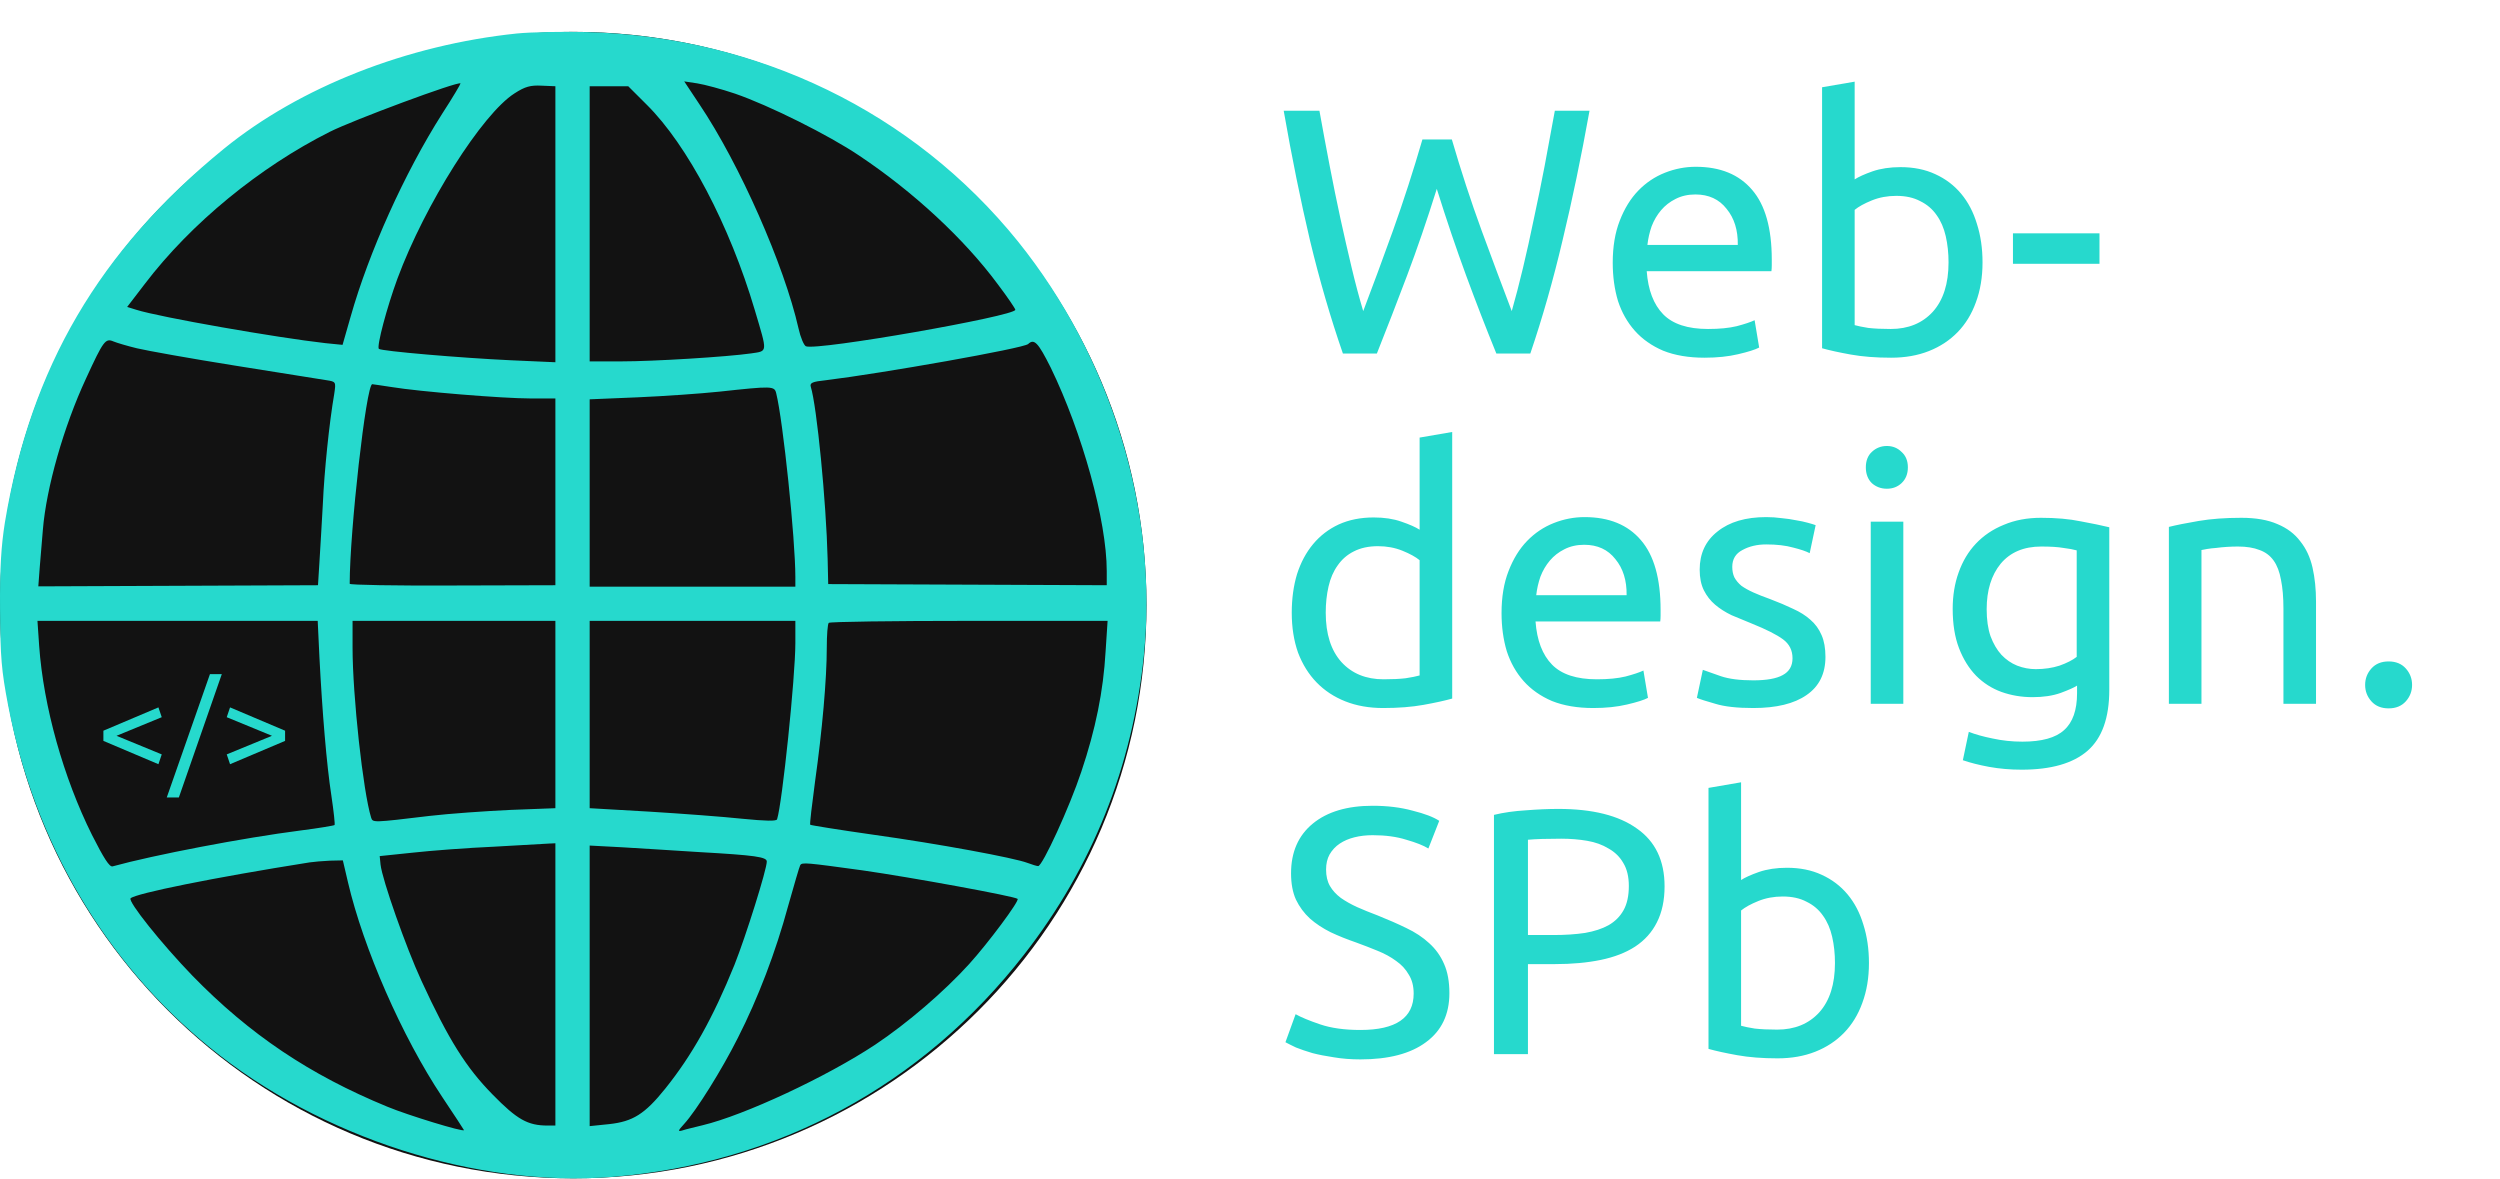
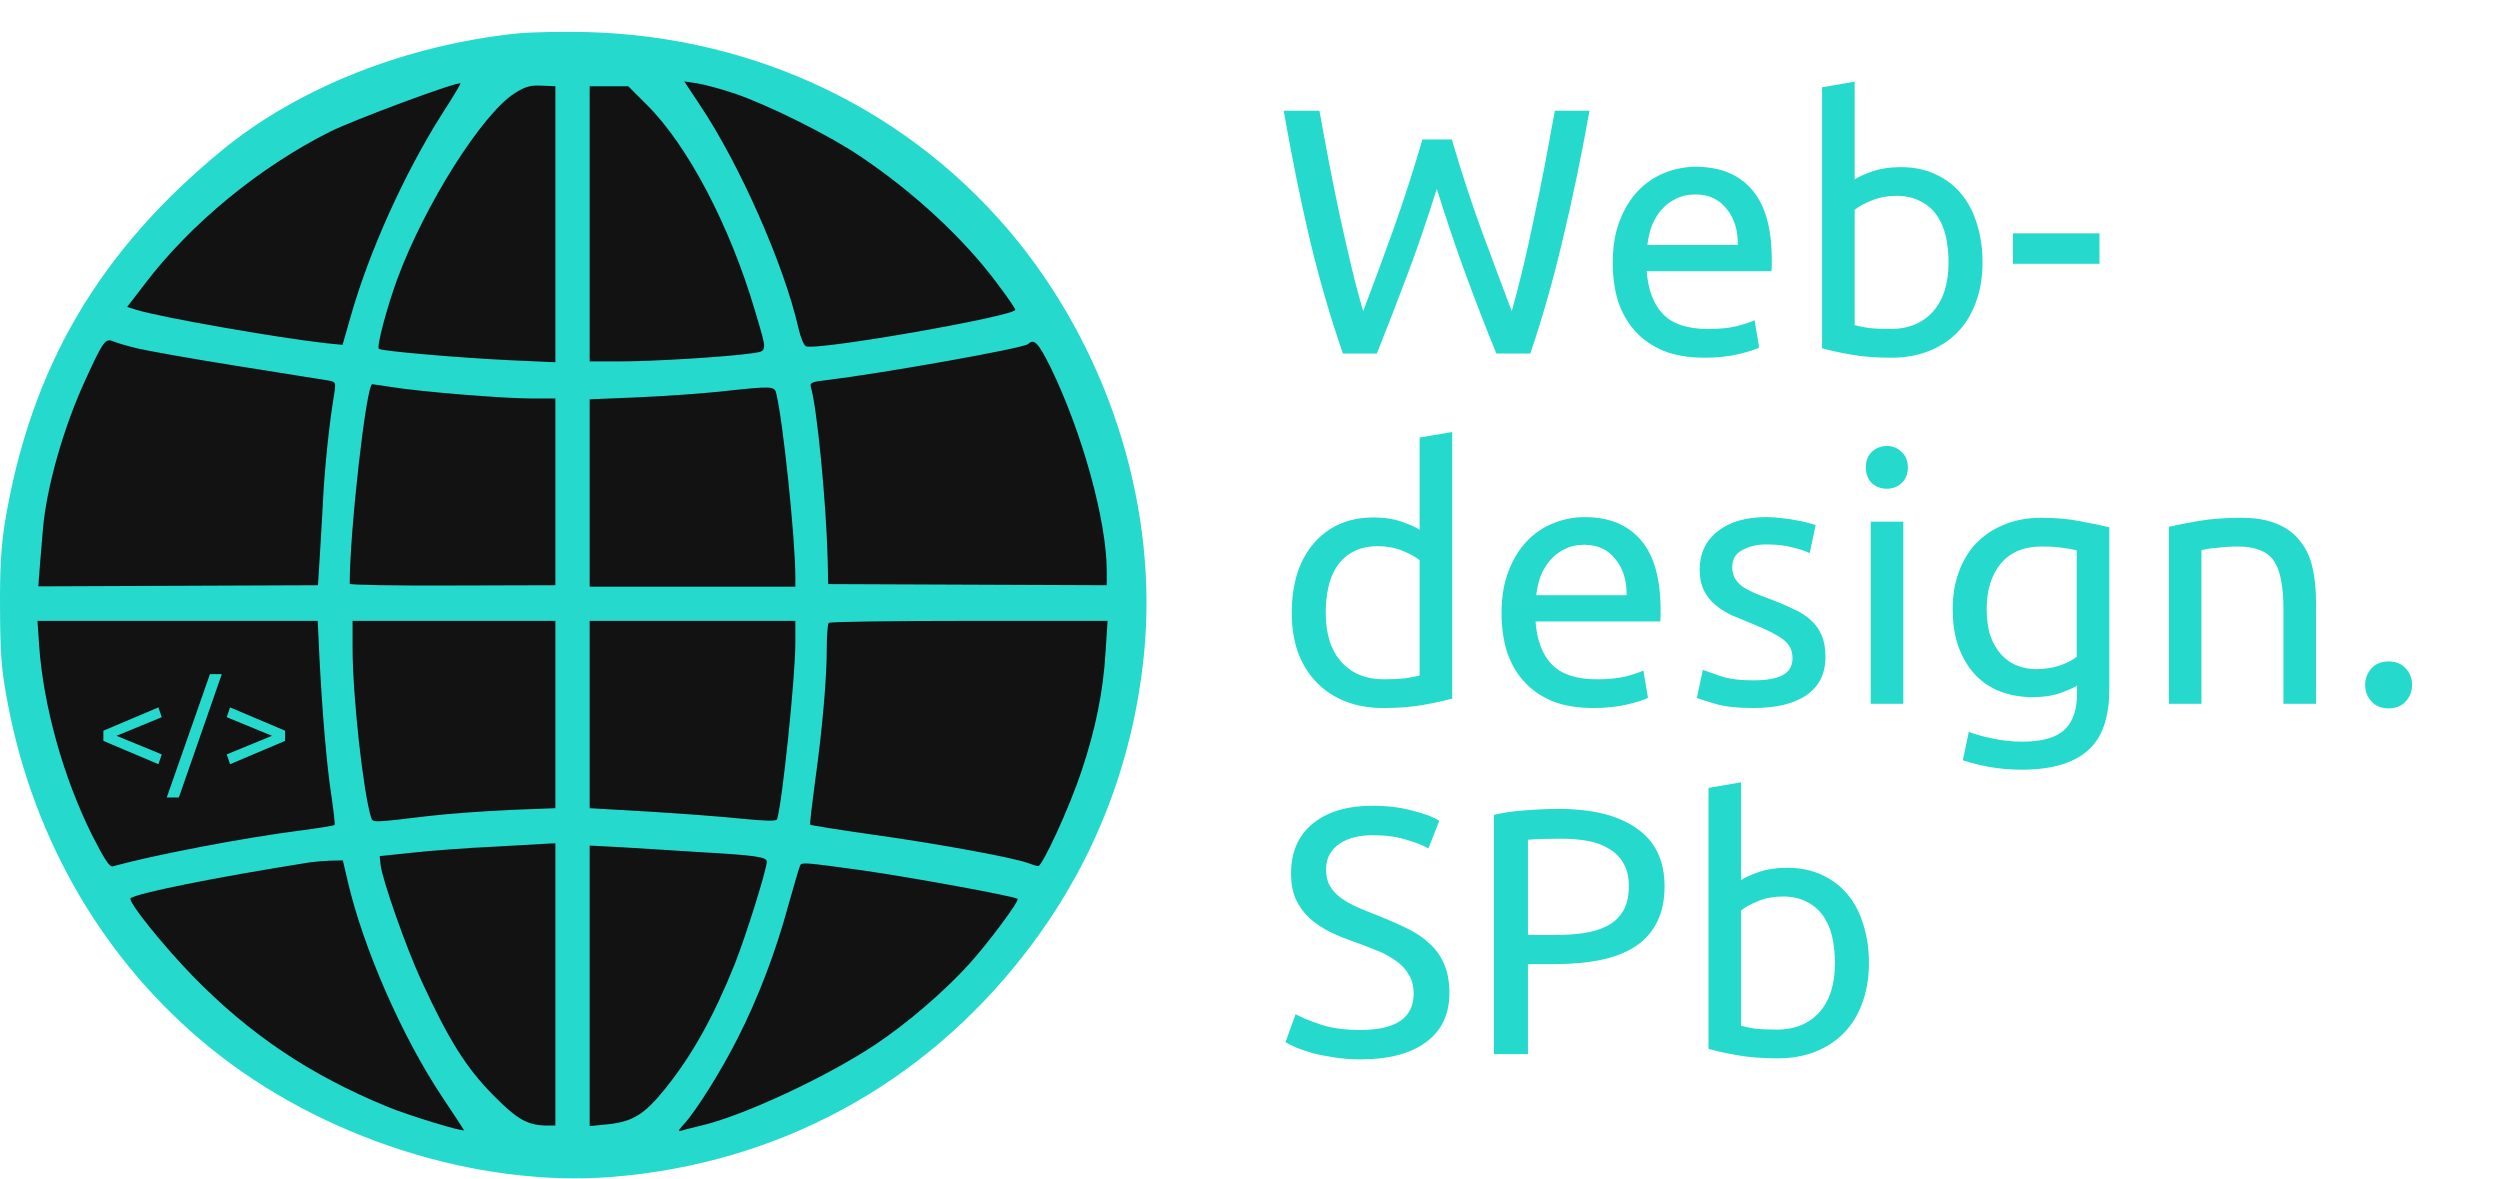
<svg xmlns="http://www.w3.org/2000/svg" width="785" height="370" viewBox="0 0 785 370" fill="none">
  <path d="M451.15 59.3C448.07 69.127 444.953 78.22 441.8 86.58C438.647 94.94 435.493 103.08 432.34 111H421.67C417.783 99.78 414.337 87.937 411.33 75.47C408.397 63.003 405.647 49.437 403.08 34.77H414.3C415.327 40.49 416.39 46.21 417.49 51.93C418.59 57.65 419.727 63.223 420.9 68.65C422.073 74.003 423.247 79.137 424.42 84.05C425.593 88.963 426.803 93.51 428.05 97.69C430.983 89.99 434.1 81.557 437.4 72.39C440.7 63.15 443.78 53.617 446.64 43.79H455.88C458.74 53.617 461.857 63.15 465.23 72.39C468.603 81.557 471.757 89.99 474.69 97.69C475.863 93.583 477.037 89.073 478.21 84.16C479.383 79.247 480.52 74.113 481.62 68.76C482.793 63.333 483.93 57.76 485.03 52.04C486.13 46.247 487.193 40.49 488.22 34.77H499.11C496.47 49.437 493.647 63.003 490.64 75.47C487.707 87.937 484.333 99.78 480.52 111H469.85C466.623 103.08 463.47 94.94 460.39 86.58C457.31 78.22 454.23 69.127 451.15 59.3ZM506.397 82.51C506.397 77.45 507.131 73.05 508.597 69.31C510.064 65.497 512.007 62.343 514.427 59.85C516.847 57.357 519.634 55.487 522.787 54.24C525.941 52.993 529.168 52.37 532.468 52.37C540.167 52.37 546.071 54.79 550.178 59.63C554.284 64.397 556.337 71.693 556.337 81.52C556.337 81.96 556.337 82.547 556.337 83.28C556.337 83.94 556.301 84.563 556.227 85.15H517.067C517.507 91.09 519.231 95.6 522.237 98.68C525.244 101.76 529.938 103.3 536.317 103.3C539.911 103.3 542.918 103.007 545.338 102.42C547.831 101.76 549.701 101.137 550.948 100.55L552.377 109.13C551.131 109.79 548.931 110.487 545.777 111.22C542.697 111.953 539.178 112.32 535.218 112.32C530.231 112.32 525.904 111.587 522.237 110.12C518.644 108.58 515.674 106.49 513.327 103.85C510.981 101.21 509.221 98.093 508.047 94.5C506.947 90.833 506.397 86.837 506.397 82.51ZM545.668 76.9C545.741 72.28 544.567 68.503 542.148 65.57C539.801 62.563 536.537 61.06 532.357 61.06C530.011 61.06 527.921 61.537 526.087 62.49C524.327 63.37 522.824 64.543 521.577 66.01C520.331 67.477 519.341 69.163 518.607 71.07C517.947 72.977 517.507 74.92 517.287 76.9H545.668ZM582.363 56.33C583.609 55.523 585.479 54.68 587.973 53.8C590.539 52.92 593.473 52.48 596.773 52.48C600.879 52.48 604.509 53.213 607.663 54.68C610.889 56.147 613.603 58.2 615.803 60.84C618.003 63.48 619.653 66.633 620.753 70.3C621.926 73.967 622.513 78 622.513 82.4C622.513 87.02 621.816 91.2 620.423 94.94C619.103 98.607 617.196 101.723 614.703 104.29C612.209 106.857 609.203 108.837 605.683 110.23C602.163 111.623 598.203 112.32 593.803 112.32C589.036 112.32 584.819 111.99 581.153 111.33C577.486 110.67 574.479 110.01 572.133 109.35V27.4L582.363 25.64V56.33ZM582.363 102.09C583.389 102.383 584.819 102.677 586.653 102.97C588.559 103.19 590.906 103.3 593.693 103.3C599.193 103.3 603.593 101.503 606.893 97.91C610.193 94.243 611.843 89.073 611.843 82.4C611.843 79.467 611.549 76.717 610.963 74.15C610.376 71.583 609.423 69.383 608.103 67.55C606.783 65.643 605.059 64.177 602.933 63.15C600.879 62.05 598.386 61.5 595.453 61.5C592.666 61.5 590.099 61.977 587.753 62.93C585.406 63.883 583.609 64.873 582.363 65.9V102.09ZM632.068 73.27H659.238V82.84H632.068V73.27ZM445.76 175.9C444.513 174.873 442.717 173.883 440.37 172.93C438.023 171.977 435.457 171.5 432.67 171.5C429.737 171.5 427.207 172.05 425.08 173.15C423.027 174.177 421.34 175.643 420.02 177.55C418.7 179.383 417.747 181.583 417.16 184.15C416.573 186.717 416.28 189.467 416.28 192.4C416.28 199.073 417.93 204.243 421.23 207.91C424.53 211.503 428.93 213.3 434.43 213.3C437.217 213.3 439.527 213.19 441.36 212.97C443.267 212.677 444.733 212.383 445.76 212.09V175.9ZM445.76 137.4L455.99 135.64V219.35C453.643 220.01 450.637 220.67 446.97 221.33C443.303 221.99 439.087 222.32 434.32 222.32C429.92 222.32 425.96 221.623 422.44 220.23C418.92 218.837 415.913 216.857 413.42 214.29C410.927 211.723 408.983 208.607 407.59 204.94C406.27 201.2 405.61 197.02 405.61 192.4C405.61 188 406.16 183.967 407.26 180.3C408.433 176.633 410.12 173.48 412.32 170.84C414.52 168.2 417.197 166.147 420.35 164.68C423.577 163.213 427.243 162.48 431.35 162.48C434.65 162.48 437.547 162.92 440.04 163.8C442.607 164.68 444.513 165.523 445.76 166.33V137.4ZM471.485 192.51C471.485 187.45 472.219 183.05 473.685 179.31C475.152 175.497 477.095 172.343 479.515 169.85C481.935 167.357 484.722 165.487 487.875 164.24C491.029 162.993 494.255 162.37 497.555 162.37C505.255 162.37 511.159 164.79 515.265 169.63C519.372 174.397 521.425 181.693 521.425 191.52C521.425 191.96 521.425 192.547 521.425 193.28C521.425 193.94 521.389 194.563 521.315 195.15H482.155C482.595 201.09 484.319 205.6 487.325 208.68C490.332 211.76 495.025 213.3 501.405 213.3C504.999 213.3 508.005 213.007 510.425 212.42C512.919 211.76 514.789 211.137 516.035 210.55L517.465 219.13C516.219 219.79 514.019 220.487 510.865 221.22C507.785 221.953 504.265 222.32 500.305 222.32C495.319 222.32 490.992 221.587 487.325 220.12C483.732 218.58 480.762 216.49 478.415 213.85C476.069 211.21 474.309 208.093 473.135 204.5C472.035 200.833 471.485 196.837 471.485 192.51ZM510.755 186.9C510.829 182.28 509.655 178.503 507.235 175.57C504.889 172.563 501.625 171.06 497.445 171.06C495.099 171.06 493.009 171.537 491.175 172.49C489.415 173.37 487.912 174.543 486.665 176.01C485.419 177.477 484.429 179.163 483.695 181.07C483.035 182.977 482.595 184.92 482.375 186.9H510.755ZM550.531 213.63C554.711 213.63 557.791 213.08 559.771 211.98C561.824 210.88 562.851 209.12 562.851 206.7C562.851 204.207 561.861 202.227 559.881 200.76C557.901 199.293 554.637 197.643 550.091 195.81C547.891 194.93 545.764 194.05 543.711 193.17C541.731 192.217 540.007 191.117 538.541 189.87C537.074 188.623 535.901 187.12 535.021 185.36C534.141 183.6 533.701 181.437 533.701 178.87C533.701 173.81 535.571 169.813 539.311 166.88C543.051 163.873 548.147 162.37 554.601 162.37C556.214 162.37 557.827 162.48 559.441 162.7C561.054 162.847 562.557 163.067 563.951 163.36C565.344 163.58 566.554 163.837 567.581 164.13C568.681 164.423 569.524 164.68 570.111 164.9L568.241 173.7C567.141 173.113 565.417 172.527 563.071 171.94C560.724 171.28 557.901 170.95 554.601 170.95C551.741 170.95 549.247 171.537 547.121 172.71C544.994 173.81 543.931 175.57 543.931 177.99C543.931 179.237 544.151 180.337 544.591 181.29C545.104 182.243 545.837 183.123 546.791 183.93C547.817 184.663 549.064 185.36 550.531 186.02C551.997 186.68 553.757 187.377 555.811 188.11C558.524 189.137 560.944 190.163 563.071 191.19C565.197 192.143 566.994 193.28 568.461 194.6C570.001 195.92 571.174 197.533 571.981 199.44C572.787 201.273 573.191 203.547 573.191 206.26C573.191 211.54 571.211 215.537 567.251 218.25C563.364 220.963 557.791 222.32 550.531 222.32C545.471 222.32 541.511 221.88 538.651 221C535.791 220.193 533.847 219.57 532.821 219.13L534.691 210.33C535.864 210.77 537.734 211.43 540.301 212.31C542.867 213.19 546.277 213.63 550.531 213.63ZM597.643 221H587.413V163.8H597.643V221ZM592.473 153.46C590.639 153.46 589.063 152.873 587.743 151.7C586.496 150.453 585.873 148.803 585.873 146.75C585.873 144.697 586.496 143.083 587.743 141.91C589.063 140.663 590.639 140.04 592.473 140.04C594.306 140.04 595.846 140.663 597.093 141.91C598.413 143.083 599.073 144.697 599.073 146.75C599.073 148.803 598.413 150.453 597.093 151.7C595.846 152.873 594.306 153.46 592.473 153.46ZM652.195 215.28C651.315 215.867 649.591 216.637 647.025 217.59C644.531 218.47 641.598 218.91 638.225 218.91C634.778 218.91 631.515 218.36 628.435 217.26C625.428 216.16 622.788 214.473 620.515 212.2C618.241 209.853 616.445 206.957 615.125 203.51C613.805 200.063 613.145 195.957 613.145 191.19C613.145 187.01 613.768 183.197 615.015 179.75C616.261 176.23 618.058 173.223 620.405 170.73C622.825 168.163 625.758 166.183 629.205 164.79C632.651 163.323 636.538 162.59 640.865 162.59C645.631 162.59 649.775 162.957 653.295 163.69C656.888 164.35 659.895 164.973 662.315 165.56V216.6C662.315 225.4 660.041 231.78 655.495 235.74C650.948 239.7 644.055 241.68 634.815 241.68C631.221 241.68 627.811 241.387 624.585 240.8C621.431 240.213 618.681 239.517 616.335 238.71L618.205 229.8C620.258 230.607 622.751 231.303 625.685 231.89C628.691 232.55 631.808 232.88 635.035 232.88C641.121 232.88 645.485 231.67 648.125 229.25C650.838 226.83 652.195 222.98 652.195 217.7V215.28ZM652.085 172.82C651.058 172.527 649.665 172.27 647.905 172.05C646.218 171.757 643.908 171.61 640.975 171.61C635.475 171.61 631.221 173.407 628.215 177C625.281 180.593 623.815 185.36 623.815 191.3C623.815 194.6 624.218 197.423 625.025 199.77C625.905 202.117 627.041 204.06 628.435 205.6C629.901 207.14 631.551 208.277 633.385 209.01C635.291 209.743 637.235 210.11 639.215 210.11C641.928 210.11 644.421 209.743 646.695 209.01C648.968 208.203 650.765 207.287 652.085 206.26V172.82ZM681.029 165.45C683.375 164.863 686.492 164.24 690.379 163.58C694.265 162.92 698.739 162.59 703.799 162.59C708.345 162.59 712.122 163.25 715.129 164.57C718.135 165.817 720.519 167.613 722.279 169.96C724.112 172.233 725.395 174.983 726.129 178.21C726.862 181.437 727.229 184.993 727.229 188.88V221H716.999V191.08C716.999 187.56 716.742 184.553 716.229 182.06C715.789 179.567 715.019 177.55 713.919 176.01C712.819 174.47 711.352 173.37 709.519 172.71C707.685 171.977 705.412 171.61 702.699 171.61C701.599 171.61 700.462 171.647 699.289 171.72C698.115 171.793 696.979 171.903 695.879 172.05C694.852 172.123 693.899 172.233 693.019 172.38C692.212 172.527 691.625 172.637 691.259 172.71V221H681.029V165.45ZM757.393 215.06C757.393 217.04 756.733 218.763 755.413 220.23C754.093 221.697 752.296 222.43 750.023 222.43C747.749 222.43 745.953 221.697 744.633 220.23C743.313 218.763 742.653 217.04 742.653 215.06C742.653 213.08 743.313 211.357 744.633 209.89C745.953 208.423 747.749 207.69 750.023 207.69C752.296 207.69 754.093 208.423 755.413 209.89C756.733 211.357 757.393 213.08 757.393 215.06ZM427.17 323.41C438.317 323.41 443.89 319.597 443.89 311.97C443.89 309.623 443.377 307.643 442.35 306.03C441.397 304.343 440.077 302.913 438.39 301.74C436.703 300.493 434.76 299.43 432.56 298.55C430.433 297.67 428.16 296.79 425.74 295.91C422.953 294.957 420.313 293.893 417.82 292.72C415.327 291.473 413.163 290.043 411.33 288.43C409.497 286.743 408.03 284.763 406.93 282.49C405.903 280.217 405.39 277.467 405.39 274.24C405.39 267.567 407.663 262.36 412.21 258.62C416.757 254.88 423.027 253.01 431.02 253.01C435.64 253.01 439.82 253.523 443.56 254.55C447.373 255.503 450.16 256.567 451.92 257.74L448.51 266.43C446.97 265.477 444.66 264.56 441.58 263.68C438.573 262.727 435.053 262.25 431.02 262.25C428.967 262.25 427.06 262.47 425.3 262.91C423.54 263.35 422 264.01 420.68 264.89C419.36 265.77 418.297 266.907 417.49 268.3C416.757 269.62 416.39 271.197 416.39 273.03C416.39 275.083 416.793 276.807 417.6 278.2C418.407 279.593 419.543 280.84 421.01 281.94C422.477 282.967 424.163 283.92 426.07 284.8C428.05 285.68 430.213 286.56 432.56 287.44C435.86 288.76 438.867 290.08 441.58 291.4C444.367 292.72 446.75 294.297 448.73 296.13C450.783 297.963 452.36 300.163 453.46 302.73C454.56 305.223 455.11 308.267 455.11 311.86C455.11 318.533 452.653 323.667 447.74 327.26C442.9 330.853 436.043 332.65 427.17 332.65C424.163 332.65 421.377 332.43 418.81 331.99C416.317 331.623 414.08 331.183 412.1 330.67C410.12 330.083 408.397 329.497 406.93 328.91C405.537 328.25 404.437 327.7 403.63 327.26L406.82 318.46C408.507 319.413 411.073 320.477 414.52 321.65C417.967 322.823 422.183 323.41 427.17 323.41ZM489.345 254C500.052 254 508.265 256.053 513.985 260.16C519.778 264.193 522.675 270.243 522.675 278.31C522.675 282.71 521.868 286.487 520.255 289.64C518.715 292.72 516.442 295.25 513.435 297.23C510.502 299.137 506.908 300.53 502.655 301.41C498.402 302.29 493.598 302.73 488.245 302.73H479.775V331H469.105V255.87C472.112 255.137 475.448 254.66 479.115 254.44C482.855 254.147 486.265 254 489.345 254ZM490.225 263.35C485.678 263.35 482.195 263.46 479.775 263.68V293.6H487.805C491.472 293.6 494.772 293.38 497.705 292.94C500.638 292.427 503.095 291.62 505.075 290.52C507.128 289.347 508.705 287.77 509.805 285.79C510.905 283.81 511.455 281.28 511.455 278.2C511.455 275.267 510.868 272.847 509.695 270.94C508.595 269.033 507.055 267.53 505.075 266.43C503.168 265.257 500.932 264.45 498.365 264.01C495.798 263.57 493.085 263.35 490.225 263.35ZM546.699 276.33C547.945 275.523 549.815 274.68 552.309 273.8C554.875 272.92 557.809 272.48 561.109 272.48C565.215 272.48 568.845 273.213 571.999 274.68C575.225 276.147 577.939 278.2 580.139 280.84C582.339 283.48 583.989 286.633 585.089 290.3C586.262 293.967 586.849 298 586.849 302.4C586.849 307.02 586.152 311.2 584.759 314.94C583.439 318.607 581.532 321.723 579.039 324.29C576.545 326.857 573.539 328.837 570.019 330.23C566.499 331.623 562.539 332.32 558.139 332.32C553.372 332.32 549.155 331.99 545.489 331.33C541.822 330.67 538.815 330.01 536.469 329.35V247.4L546.699 245.64V276.33ZM546.699 322.09C547.725 322.383 549.155 322.677 550.989 322.97C552.895 323.19 555.242 323.3 558.029 323.3C563.529 323.3 567.929 321.503 571.229 317.91C574.529 314.243 576.179 309.073 576.179 302.4C576.179 299.467 575.885 296.717 575.299 294.15C574.712 291.583 573.759 289.383 572.439 287.55C571.119 285.643 569.395 284.177 567.269 283.15C565.215 282.05 562.722 281.5 559.789 281.5C557.002 281.5 554.435 281.977 552.089 282.93C549.742 283.883 547.945 284.873 546.699 285.9V322.09Z" fill="#26D9CD" />
-   <circle cx="180" cy="190" r="180" fill="#121212" />
+   <circle cx="180" cy="190" r="175" fill="#121212" />
  <path d="M162.282 10.516C127.837 14.098 94.109 27.348 70.338 46.687C31.138 78.65 9.609 115.358 1.536 164.064C0.37 171.406 -0.079 178.389 0.011 191.371C0.101 206.413 0.46 210.531 2.523 221.364C10.775 264.429 33.111 302.302 65.852 328.893C100.657 357.274 149.634 372.942 192.332 369.54C244.09 365.332 289.659 340.8 321.593 299.705C342.942 272.308 355.59 240.703 359.178 205.786C363.753 160.483 349.042 112.404 319.62 75.785C286.789 35.138 238.08 11.501 184.259 10.069C176.635 9.89 166.767 10.069 162.282 10.516ZM138.87 35.675C127.029 54.297 115.817 79.187 110.076 99.511L107.564 108.285L102.182 107.748C87.022 106.047 50.155 99.601 42.799 97.273L39.928 96.378L45.49 89.126C59.932 70.145 81.461 52.507 103.527 41.405C110.793 37.734 143.804 25.468 144.611 26.184C144.701 26.274 142.189 30.572 138.87 35.675ZM230.815 29.408C241.489 33.078 260.327 42.479 269.745 48.836C286.789 60.207 302.756 74.979 313.341 89.305C316.39 93.334 318.812 96.915 318.812 97.273C318.812 99.243 256.649 110.166 253.061 108.733C252.433 108.464 251.356 105.958 250.728 103.093C246.243 83.306 232.25 51.522 219.602 32.72L214.848 25.558L218.974 26.184C221.216 26.543 226.599 27.975 230.815 29.408ZM174.392 70.413V113.747L160.309 113.12C144.88 112.404 119.674 110.255 118.956 109.539C118.238 108.733 121.468 96.557 124.787 87.514C133.488 64.056 151.428 35.764 161.565 29.318C164.884 27.169 166.588 26.722 170.086 26.901L174.392 27.08V70.413ZM203.097 32.899C215.834 45.523 229.11 70.682 237.004 97.362C241.041 110.971 241.13 110.166 235.838 110.971C228.303 112.046 205.339 113.478 194.934 113.478H185.156V70.234V27.08H191.256H197.266L203.097 32.899ZM42.978 109.36C45.939 110.076 59.842 112.583 73.926 114.821C88.009 117.06 100.836 119.119 102.541 119.387C105.501 119.835 105.501 119.925 104.963 123.595C103.348 132.996 101.823 148.038 101.374 158.244C101.016 164.422 100.567 172.659 100.298 176.598L99.85 183.761L55.895 183.94L12.031 184.119L12.48 178.12C12.749 174.808 13.197 169.525 13.466 166.302C14.543 153.141 20.015 133.892 27.011 118.85C32.483 106.942 33.111 106.137 35.623 107.211C36.699 107.659 40.018 108.644 42.978 109.36ZM329.935 115.448C339.803 135.772 347.517 163.527 347.517 179.284V183.761L303.832 183.582L260.057 183.403L259.878 175.524C259.43 157.528 256.469 127.445 254.586 121.447C254.227 120.193 255.124 119.835 259.34 119.387C276.921 117.239 321.503 109.36 322.849 108.017C324.733 106.226 325.989 107.569 329.935 115.448ZM122.993 121.536C131.694 122.969 157.887 125.117 166.588 125.117H174.392V154.394V183.761L142.099 183.851C124.338 183.94 109.806 183.671 109.806 183.313C109.806 166.75 115.009 120.641 116.893 120.641C117.162 120.641 119.943 121.088 122.993 121.536ZM243.732 123.506C245.885 132.101 249.742 169.346 249.742 181.165V184.209H217.449H185.156V154.842V125.386L200.226 124.759C208.479 124.401 220.05 123.595 225.971 122.969C242.476 121.178 243.193 121.178 243.732 123.506ZM100.298 206.323C101.195 223.603 102.541 240.077 104.066 249.925C104.783 254.76 105.232 258.878 105.052 259.057C104.873 259.237 100.119 260.042 94.467 260.759C76.348 263.086 48.361 268.458 35.354 272.04C34.367 272.308 32.573 269.443 28.895 262.191C19.925 244.195 13.646 221.812 12.3 202.831L11.762 194.952H55.716H99.76L100.298 206.323ZM174.392 224.319V253.775L160.309 254.312C152.505 254.67 141.113 255.476 134.923 256.192C116.983 258.341 117.072 258.341 116.534 256.73C114.022 248.672 110.703 218.41 110.703 203.369V194.952H142.548H174.392V224.319ZM249.742 201.936C249.742 212.59 245.615 252.253 244.001 257.267C243.732 257.894 240.413 257.804 233.057 257.088C227.137 256.461 214.04 255.476 203.814 254.849L185.156 253.775V224.319V194.952H217.449H249.742V201.936ZM347.158 204.532C346.441 217.067 344.019 228.975 339.534 242.315C335.856 253.417 327.334 271.95 325.989 271.95C325.54 271.95 324.105 271.502 322.67 270.965C318.454 269.354 294.772 264.967 274.23 262.102C263.556 260.58 254.586 259.147 254.406 258.968C254.227 258.789 254.944 252.701 255.931 245.359C258.174 229.422 259.609 213.217 259.609 203.369C259.609 199.429 259.878 195.848 260.237 195.579C260.506 195.221 280.42 194.952 304.281 194.952H347.786L347.158 204.532ZM174.392 309.106V353.424H171.97C165.691 353.424 162.372 351.544 154.658 343.665C146.405 335.249 140.933 326.654 132.322 307.942C127.478 297.467 120.033 276.248 119.494 271.502L119.225 268.816L129.541 267.742C135.192 267.115 146.764 266.22 155.106 265.862C163.538 265.414 171.252 264.967 172.419 264.877L174.392 264.788V309.106ZM219.692 267.563C237.094 268.548 240.772 269.085 240.772 270.518C240.772 273.025 234.223 293.886 230.635 302.928C223.908 319.581 217.27 331.399 208.927 341.785C202.469 349.843 198.701 352.171 191.256 352.977L185.156 353.603V309.554V265.504L195.293 266.041C200.764 266.399 211.798 267.026 219.692 267.563ZM109.268 277.053C114.112 297.735 126.222 325.49 138.87 344.471C142.637 350.112 145.687 354.767 145.687 354.857C145.687 355.573 127.837 350.112 121.647 347.515C97.248 337.488 78.321 324.774 60.381 306.33C50.693 296.303 40.108 283.052 41.005 282.067C42.62 280.545 66.749 275.621 97.248 270.786C98.504 270.607 101.374 270.339 103.617 270.249L107.654 270.159L109.268 277.053ZM270.822 273.293C285.892 275.442 318.723 281.441 319.53 282.246C320.158 282.873 310.291 296.124 304.281 302.749C296.477 311.344 284.905 321.282 274.858 327.997C259.609 338.114 233.685 350.201 220.589 353.335C218.167 353.962 215.296 354.588 214.309 354.946C212.784 355.394 212.784 355.125 214.848 352.887C218.615 348.769 226.688 335.876 231.712 325.848C237.991 313.493 243.552 298.989 247.499 284.395C249.383 277.77 250.998 272.129 251.267 271.682C251.805 270.697 253.15 270.876 270.822 273.293Z" fill="#26D9CD" />
  <path d="M36.586 231.04L50.786 236.88L49.746 239.96L32.466 232.64V229.44L49.746 222.12L50.786 225.2L36.586 231.04ZM56.164 250.4H52.364L65.924 211.68H69.644L56.164 250.4ZM71.196 225.2L72.236 222.12L89.516 229.44V232.64L72.236 239.96L71.196 236.88L85.396 231.04L71.196 225.2Z" fill="#26D9CD" />
</svg>
